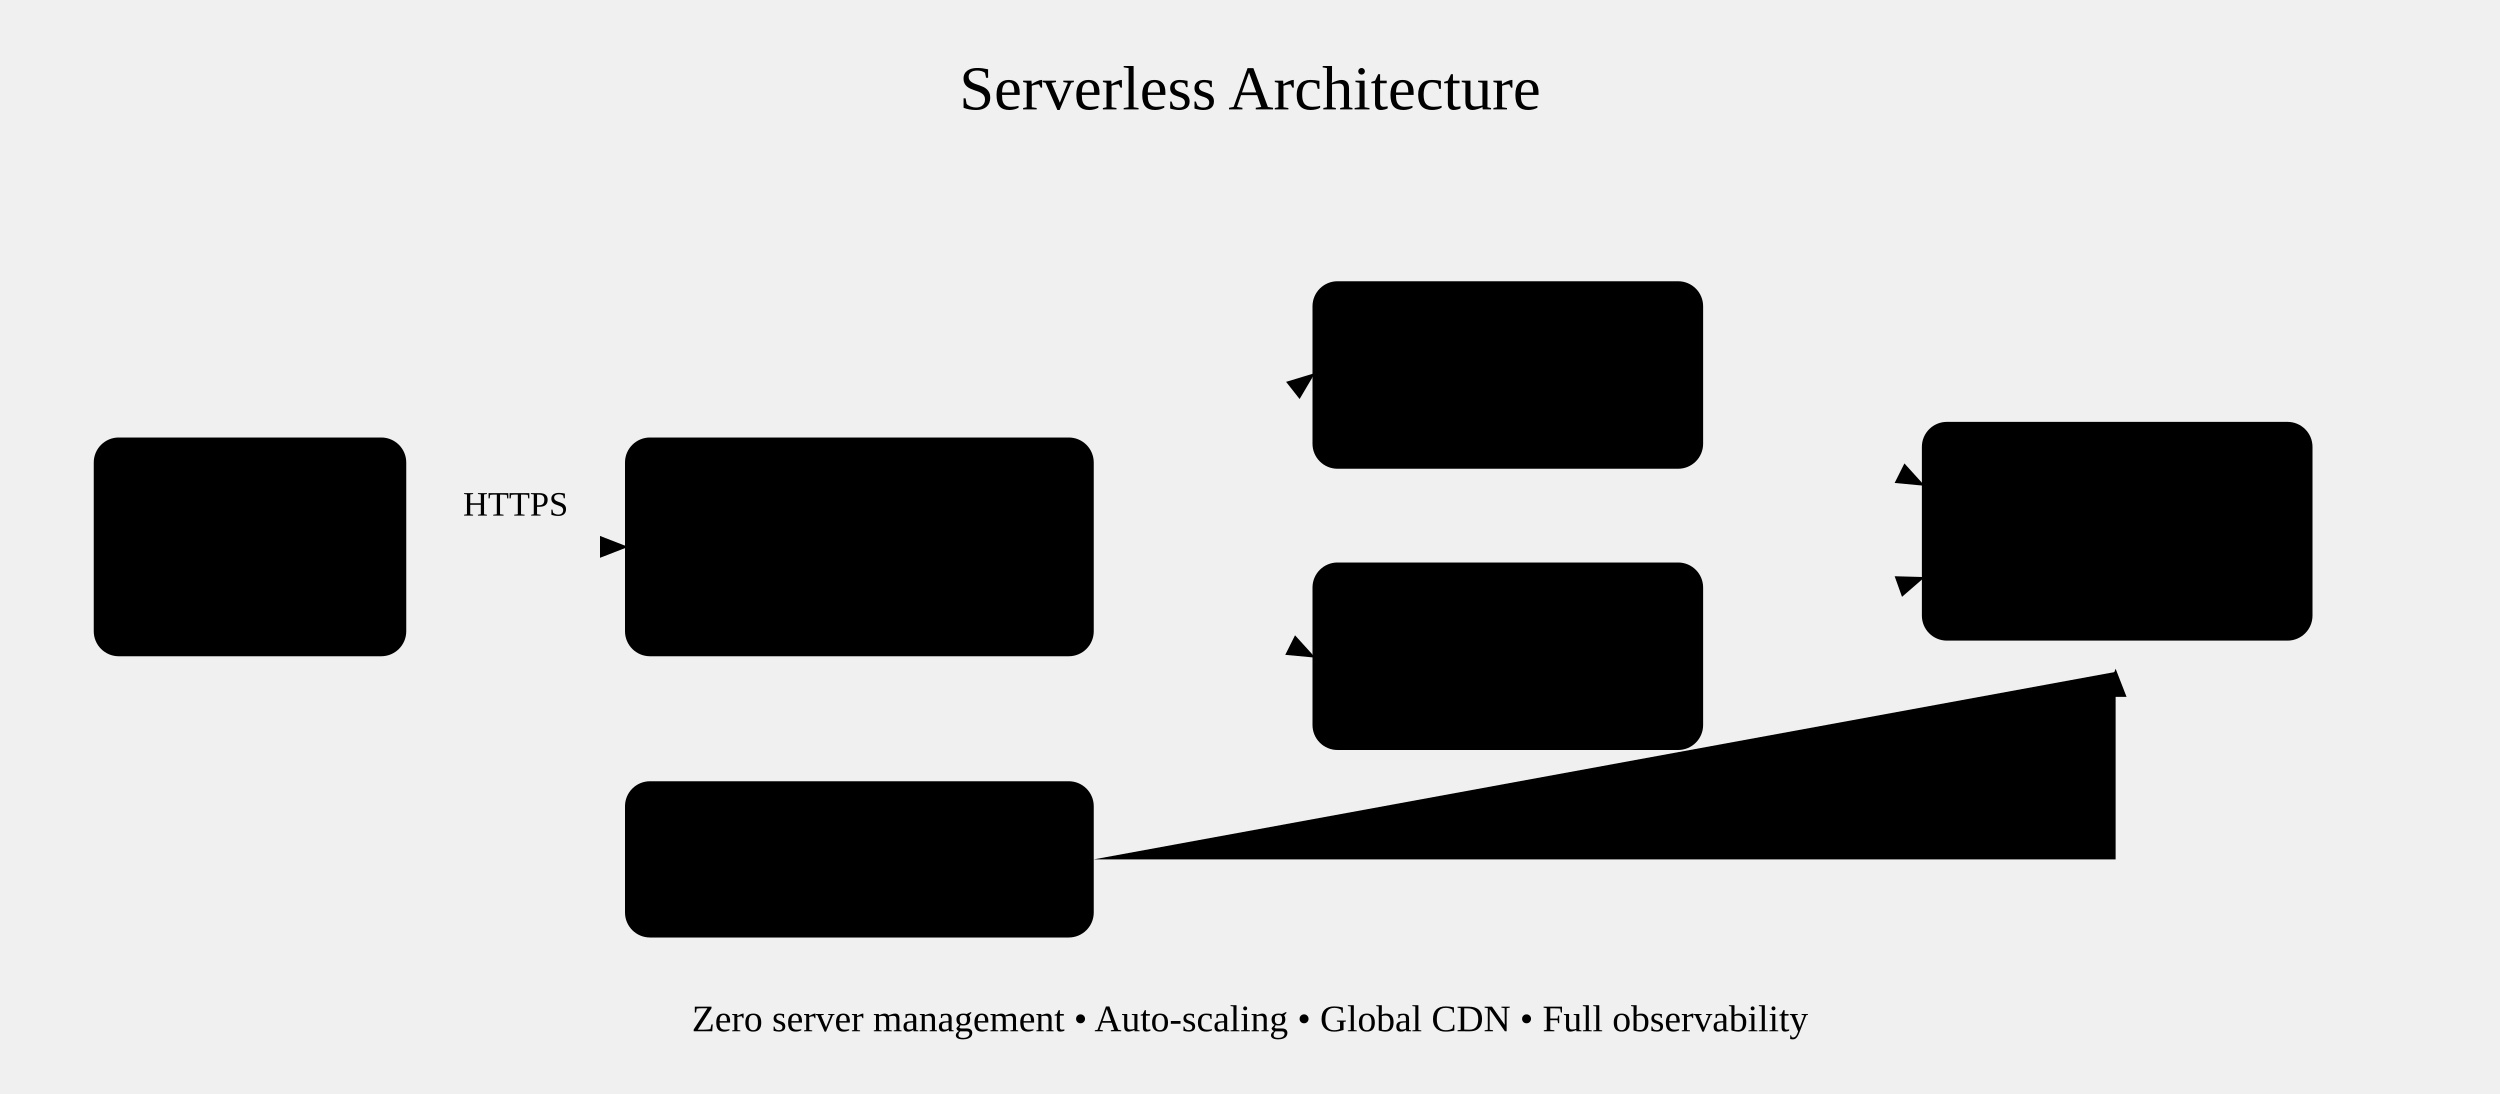
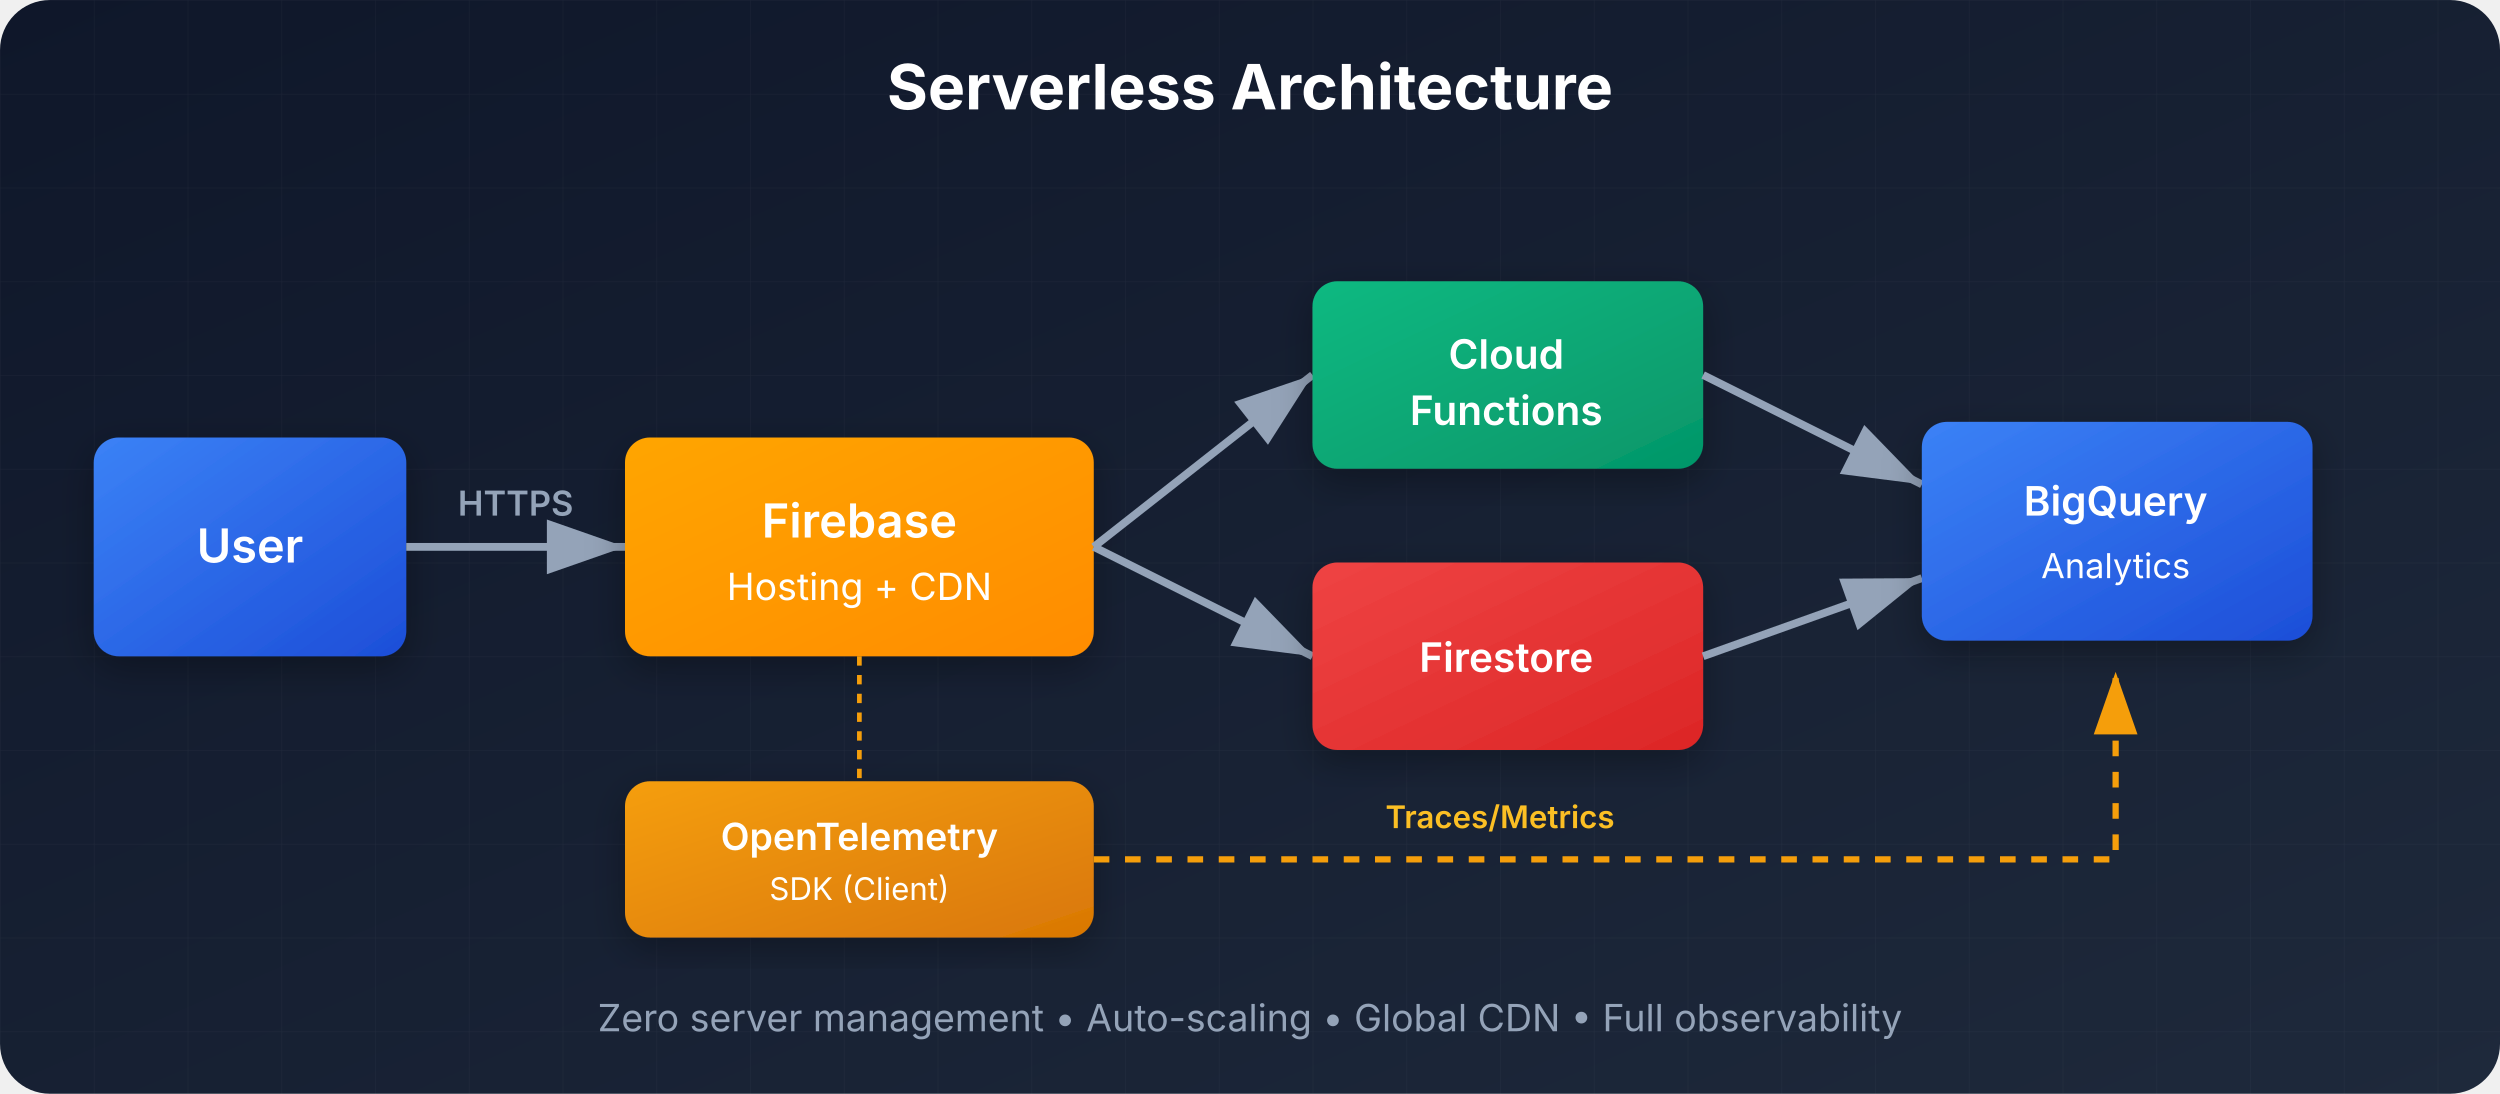
- <svg xmlns="http://www.w3.org/2000/svg" viewBox="0 0 800 350">
+ <svg xmlns="http://www.w3.org/2000/svg" viewBox="0 0 800 350" width="800" height="350" style="font-family: system-ui, -apple-system, sans-serif;">
  <defs>
-     <marker id="arrow" markerWidth="9" markerHeight="7" refX="8" refY="3.5" orient="auto" markerUnits="userSpaceOnUse">
-       <polygon points="0 0, 9 3.5, 0 7" class="dg-arrowhead" />
+     <linearGradient id="userGrad" x1="0%" y1="0%" x2="100%" y2="100%">
+       <stop offset="0%" style="stop-color:#3b82f6" />
+       <stop offset="100%" style="stop-color:#1d4ed8" />
+     </linearGradient>
+     <linearGradient id="firebaseGrad" x1="0%" y1="0%" x2="100%" y2="100%">
+       <stop offset="0%" style="stop-color:#FFA500" />
+       <stop offset="100%" style="stop-color:#FF8C00" />
+     </linearGradient>
+     <linearGradient id="functionsGrad" x1="0%" y1="0%" x2="100%" y2="100%">
+       <stop offset="0%" style="stop-color:#10b981" />
+       <stop offset="100%" style="stop-color:#059669" />
+     </linearGradient>
+     <linearGradient id="firestoreGrad" x1="0%" y1="0%" x2="100%" y2="100%">
+       <stop offset="0%" style="stop-color:#ef4444" />
+       <stop offset="100%" style="stop-color:#dc2626" />
+     </linearGradient>
+     <linearGradient id="bigqueryGrad" x1="0%" y1="0%" x2="100%" y2="100%">
+       <stop offset="0%" style="stop-color:#3b82f6" />
+       <stop offset="100%" style="stop-color:#1d4ed8" />
+     </linearGradient>
+     <linearGradient id="otelGrad" x1="0%" y1="0%" x2="100%" y2="100%">
+       <stop offset="0%" style="stop-color:#f59e0b" />
+       <stop offset="100%" style="stop-color:#d97706" />
+     </linearGradient>
+     <linearGradient id="bgGrad" x1="0%" y1="0%" x2="100%" y2="100%">
+       <stop offset="0%" style="stop-color:#0f172a" />
+       <stop offset="100%" style="stop-color:#1e293b" />
+     </linearGradient>
+     <filter id="shadow" x="-20%" y="-20%" width="140%" height="140%">
+       <feDropShadow dx="0" dy="4" stdDeviation="6" flood-color="#000" flood-opacity="0.3" />
+     </filter>
+     <marker id="arrowhead" markerWidth="10" markerHeight="7" refX="10" refY="3.5" orient="auto">
+       <polygon points="0 0, 10 3.5, 0 7" fill="#94a3b8" />
    </marker>
-     <marker id="arrow-accent" markerWidth="9" markerHeight="7" refX="8" refY="3.5" orient="auto" markerUnits="userSpaceOnUse">
-       <polygon points="0 0, 9 3.5, 0 7" class="dg-arrowhead dg-arrowhead--accent" />
+     <marker id="arrowhead-dashed" markerWidth="10" markerHeight="7" refX="10" refY="3.5" orient="auto">
+       <polygon points="0 0, 10 3.5, 0 7" fill="#f59e0b" />
    </marker>
  </defs>
-   <text x="400" y="35" text-anchor="middle" font-size="20" class="dg-heading">Serverless Architecture</text>
-   <g>
-     <rect x="30" y="140" width="100" height="70" rx="8" class="dg-node" />
-     <text x="80" y="180" text-anchor="middle" font-size="15" class="dg-title">User</text>
+   <rect width="800" height="350" rx="16" fill="url(#bgGrad)" />
+   <pattern id="grid" width="30" height="30" patternUnits="userSpaceOnUse">
+     <path d="M 30 0 L 0 0 0 30" fill="none" stroke="#ffffff" stroke-width="0.3" opacity="0.05" />
+   </pattern>
+   <rect width="800" height="350" fill="url(#grid)" />
+   <text x="400" y="35" text-anchor="middle" fill="#ffffff" font-size="20" font-weight="700">Serverless Architecture</text>
+   <g filter="url(#shadow)">
+     <rect x="30" y="140" width="100" height="70" rx="8" fill="url(#userGrad)" />
+     <text x="80" y="180" text-anchor="middle" fill="white" font-size="15" font-weight="600">User</text>
  </g>
-   <path d="M 130 175 L 200 175" marker-end="url(#arrow-accent)" class="dg-edge dg-edge--accent" />
-   <text x="165" y="165" text-anchor="middle" font-size="11" class="dg-glabel">HTTPS</text>
-   <g>
-     <rect x="200" y="140" width="150" height="70" rx="8" class="dg-node dg-node--accent" />
-     <text x="275" y="172" text-anchor="middle" font-size="15" class="dg-title dg-title--accent">Firebase</text>
-     <text x="275" y="192" text-anchor="middle" font-size="12" class="dg-sub">Hosting + CDN</text>
+   <path d="M 130 175 L 200 175" stroke="#94a3b8" stroke-width="2.5" marker-end="url(#arrowhead)" />
+   <text x="165" y="165" text-anchor="middle" fill="#94a3b8" font-size="11" font-weight="600">HTTPS</text>
+   <g filter="url(#shadow)">
+     <rect x="200" y="140" width="150" height="70" rx="8" fill="url(#firebaseGrad)" />
+     <text x="275" y="172" text-anchor="middle" fill="white" font-size="15" font-weight="600">Firebase</text>
+     <text x="275" y="192" text-anchor="middle" fill="white" font-size="12">Hosting + CDN</text>
  </g>
-   <path d="M 350 175 L 420 120" marker-end="url(#arrow)" class="dg-edge" />
-   <path d="M 350 175 L 420 210" marker-end="url(#arrow)" class="dg-edge" />
-   <g>
-     <rect x="420" y="90" width="125" height="60" rx="8" class="dg-node" />
-     <text x="482" y="118" text-anchor="middle" font-size="13" class="dg-title">Cloud</text>
-     <text x="482" y="136" text-anchor="middle" font-size="13" class="dg-title">Functions</text>
+   <path d="M 350 175 L 420 120" stroke="#94a3b8" stroke-width="2.5" marker-end="url(#arrowhead)" />
+   <path d="M 350 175 L 420 210" stroke="#94a3b8" stroke-width="2.5" marker-end="url(#arrowhead)" />
+   <g filter="url(#shadow)">
+     <rect x="420" y="90" width="125" height="60" rx="8" fill="url(#functionsGrad)" />
+     <text x="482" y="118" text-anchor="middle" fill="white" font-size="13" font-weight="600">Cloud</text>
+     <text x="482" y="136" text-anchor="middle" fill="white" font-size="13" font-weight="600">Functions</text>
  </g>
-   <g>
-     <rect x="420" y="180" width="125" height="60" rx="8" class="dg-node" />
-     <text x="482" y="215" text-anchor="middle" font-size="13" class="dg-title">Firestore</text>
+   <g filter="url(#shadow)">
+     <rect x="420" y="180" width="125" height="60" rx="8" fill="url(#firestoreGrad)" />
+     <text x="482" y="215" text-anchor="middle" fill="white" font-size="13" font-weight="600">Firestore</text>
  </g>
-   <path d="M 545 120 L 615 155" marker-end="url(#arrow)" class="dg-edge" />
-   <path d="M 545 210 L 615 185" marker-end="url(#arrow)" class="dg-edge" />
-   <g>
-     <rect x="615" y="135" width="125" height="70" rx="8" class="dg-node" />
-     <text x="677" y="165" text-anchor="middle" font-size="13" class="dg-title">BigQuery</text>
-     <text x="677" y="185" text-anchor="middle" font-size="11" class="dg-sub">Analytics</text>
+   <path d="M 545 120 L 615 155" stroke="#94a3b8" stroke-width="2.5" marker-end="url(#arrowhead)" />
+   <path d="M 545 210 L 615 185" stroke="#94a3b8" stroke-width="2.5" marker-end="url(#arrowhead)" />
+   <g filter="url(#shadow)">
+     <rect x="615" y="135" width="125" height="70" rx="8" fill="url(#bigqueryGrad)" />
+     <text x="677" y="165" text-anchor="middle" fill="white" font-size="13" font-weight="600">BigQuery</text>
+     <text x="677" y="185" text-anchor="middle" fill="white" font-size="11">Analytics</text>
  </g>
-   <g>
-     <rect x="200" y="250" width="150" height="50" rx="8" class="dg-node" />
-     <text x="275" y="272" text-anchor="middle" font-size="12" class="dg-title">OpenTelemetry</text>
-     <text x="275" y="288" text-anchor="middle" font-size="10" class="dg-sub">SDK (Client)</text>
+   <g filter="url(#shadow)">
+     <rect x="200" y="250" width="150" height="50" rx="8" fill="url(#otelGrad)" />
+     <text x="275" y="272" text-anchor="middle" fill="white" font-size="12" font-weight="600">OpenTelemetry</text>
+     <text x="275" y="288" text-anchor="middle" fill="white" font-size="10">SDK (Client)</text>
  </g>
-   <path d="M 350 275 L 677 275 L 677 215" stroke-dasharray="5,5" marker-end="url(#arrow)" class="dg-edge" />
-   <text x="480" y="265" text-anchor="middle" font-size="10" class="dg-glabel">Traces/Metrics</text>
-   <path d="M 275 210 L 275 250" stroke-dasharray="3,3" class="dg-edge" />
-   <text x="400" y="330" text-anchor="middle" font-size="12" class="dg-label">Zero server management • Auto-scaling • Global CDN • Full observability</text>
+   <path d="M 350 275 L 677 275 L 677 215" stroke="#f59e0b" stroke-width="2" stroke-dasharray="5,5" marker-end="url(#arrowhead-dashed)" fill="none" />
+   <text x="480" y="265" text-anchor="middle" fill="#fbbf24" font-size="10" font-weight="600">Traces/Metrics</text>
+   <path d="M 275 210 L 275 250" stroke="#f59e0b" stroke-width="1.5" stroke-dasharray="3,3" />
+   <text x="400" y="330" text-anchor="middle" fill="#94a3b8" font-size="12">Zero server management • Auto-scaling • Global CDN • Full observability</text>
</svg>
